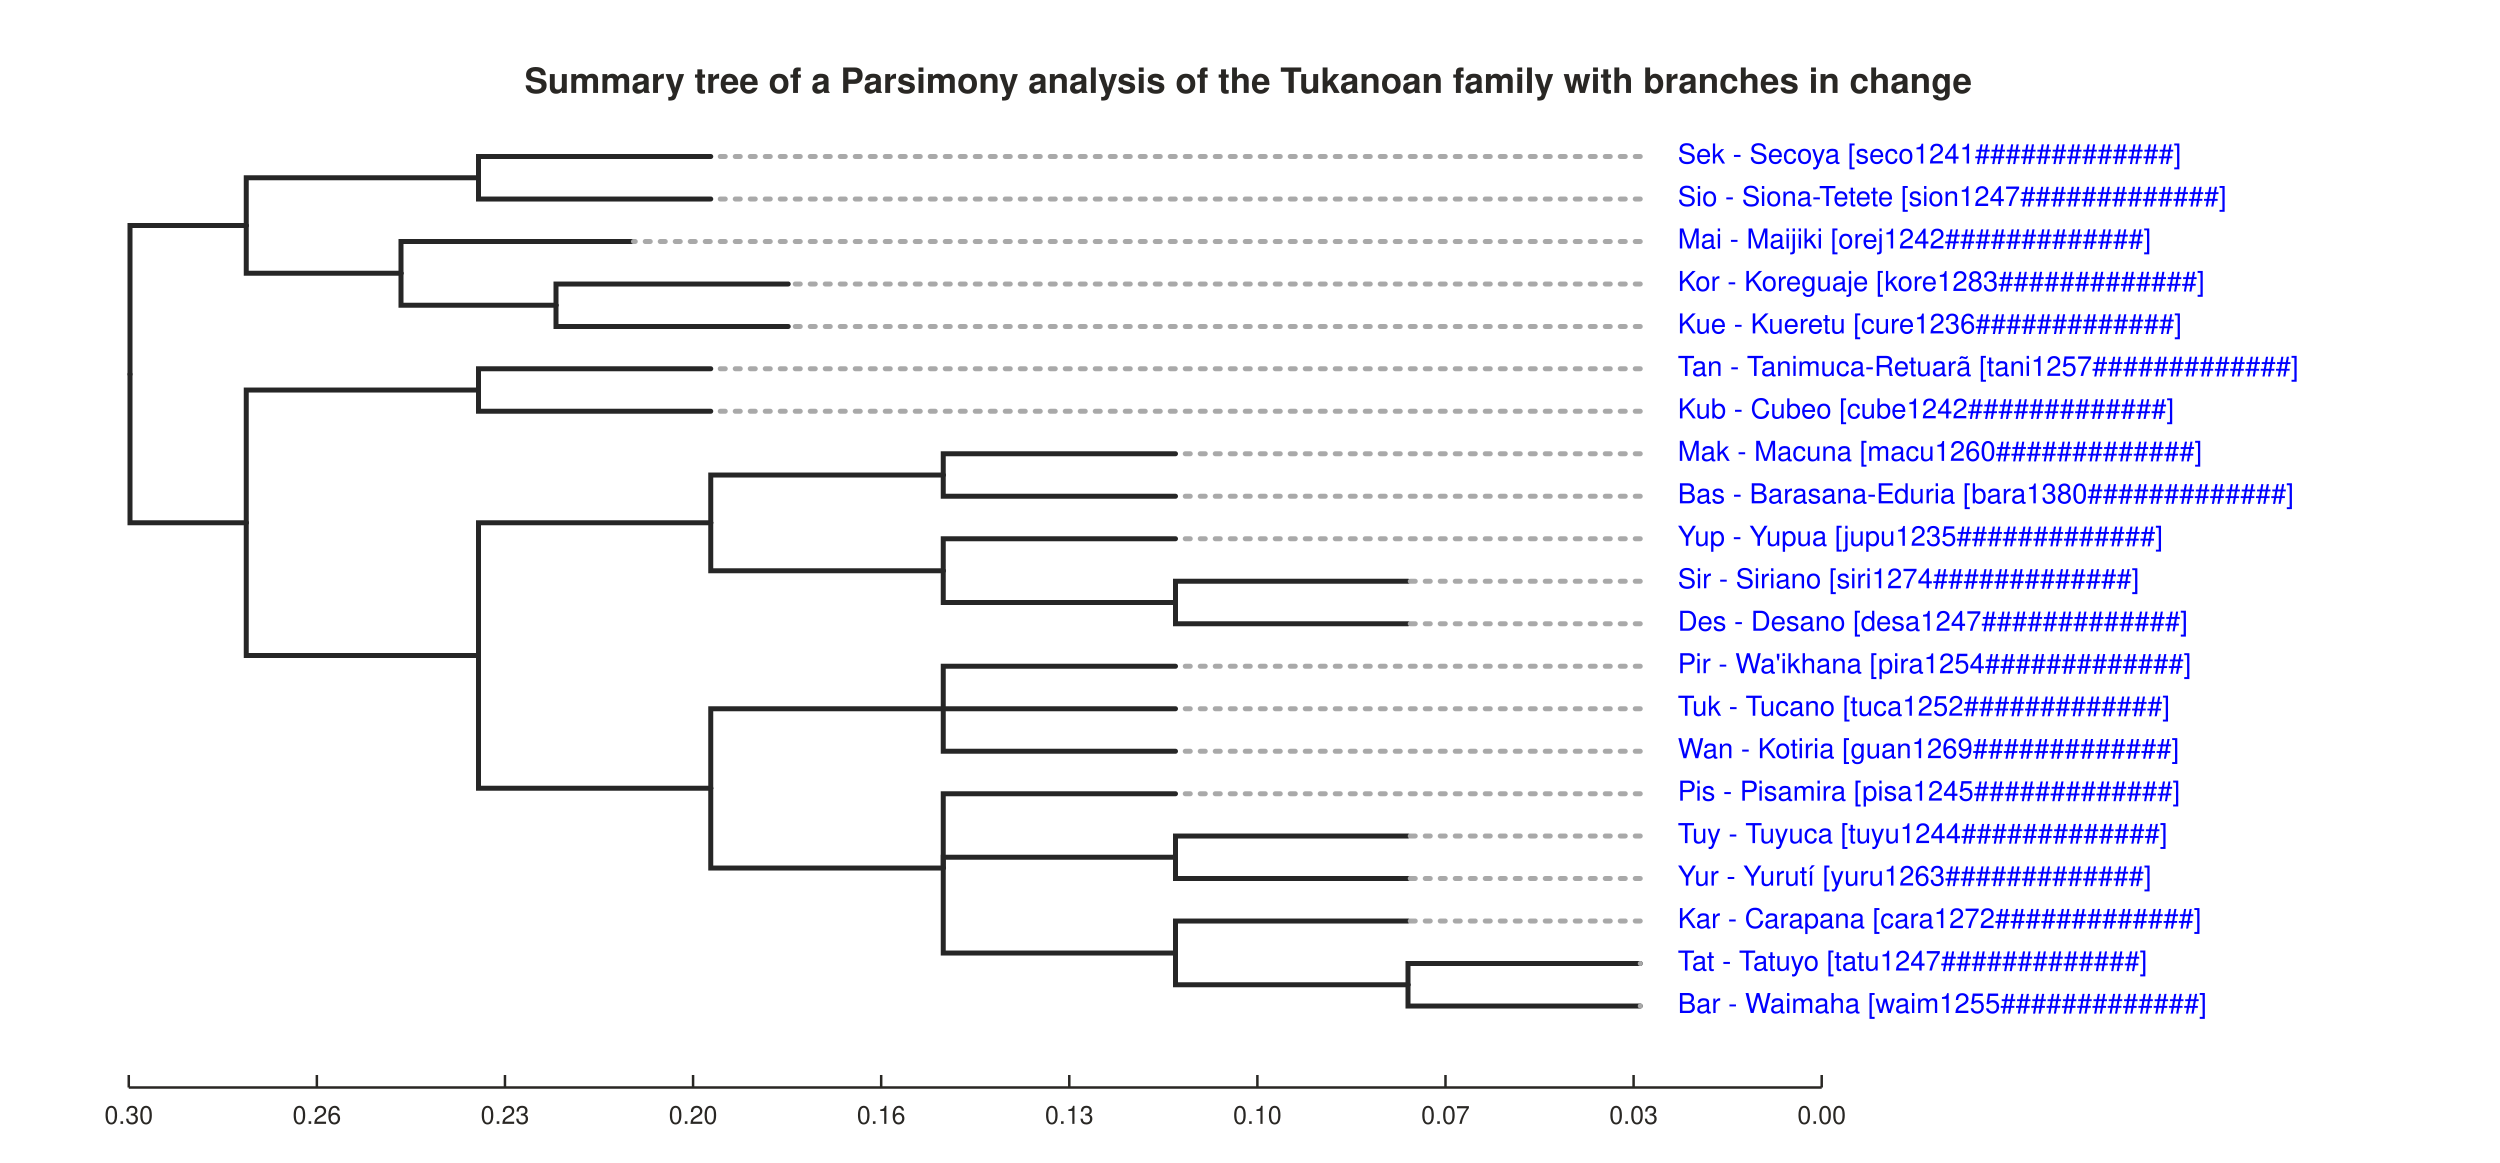
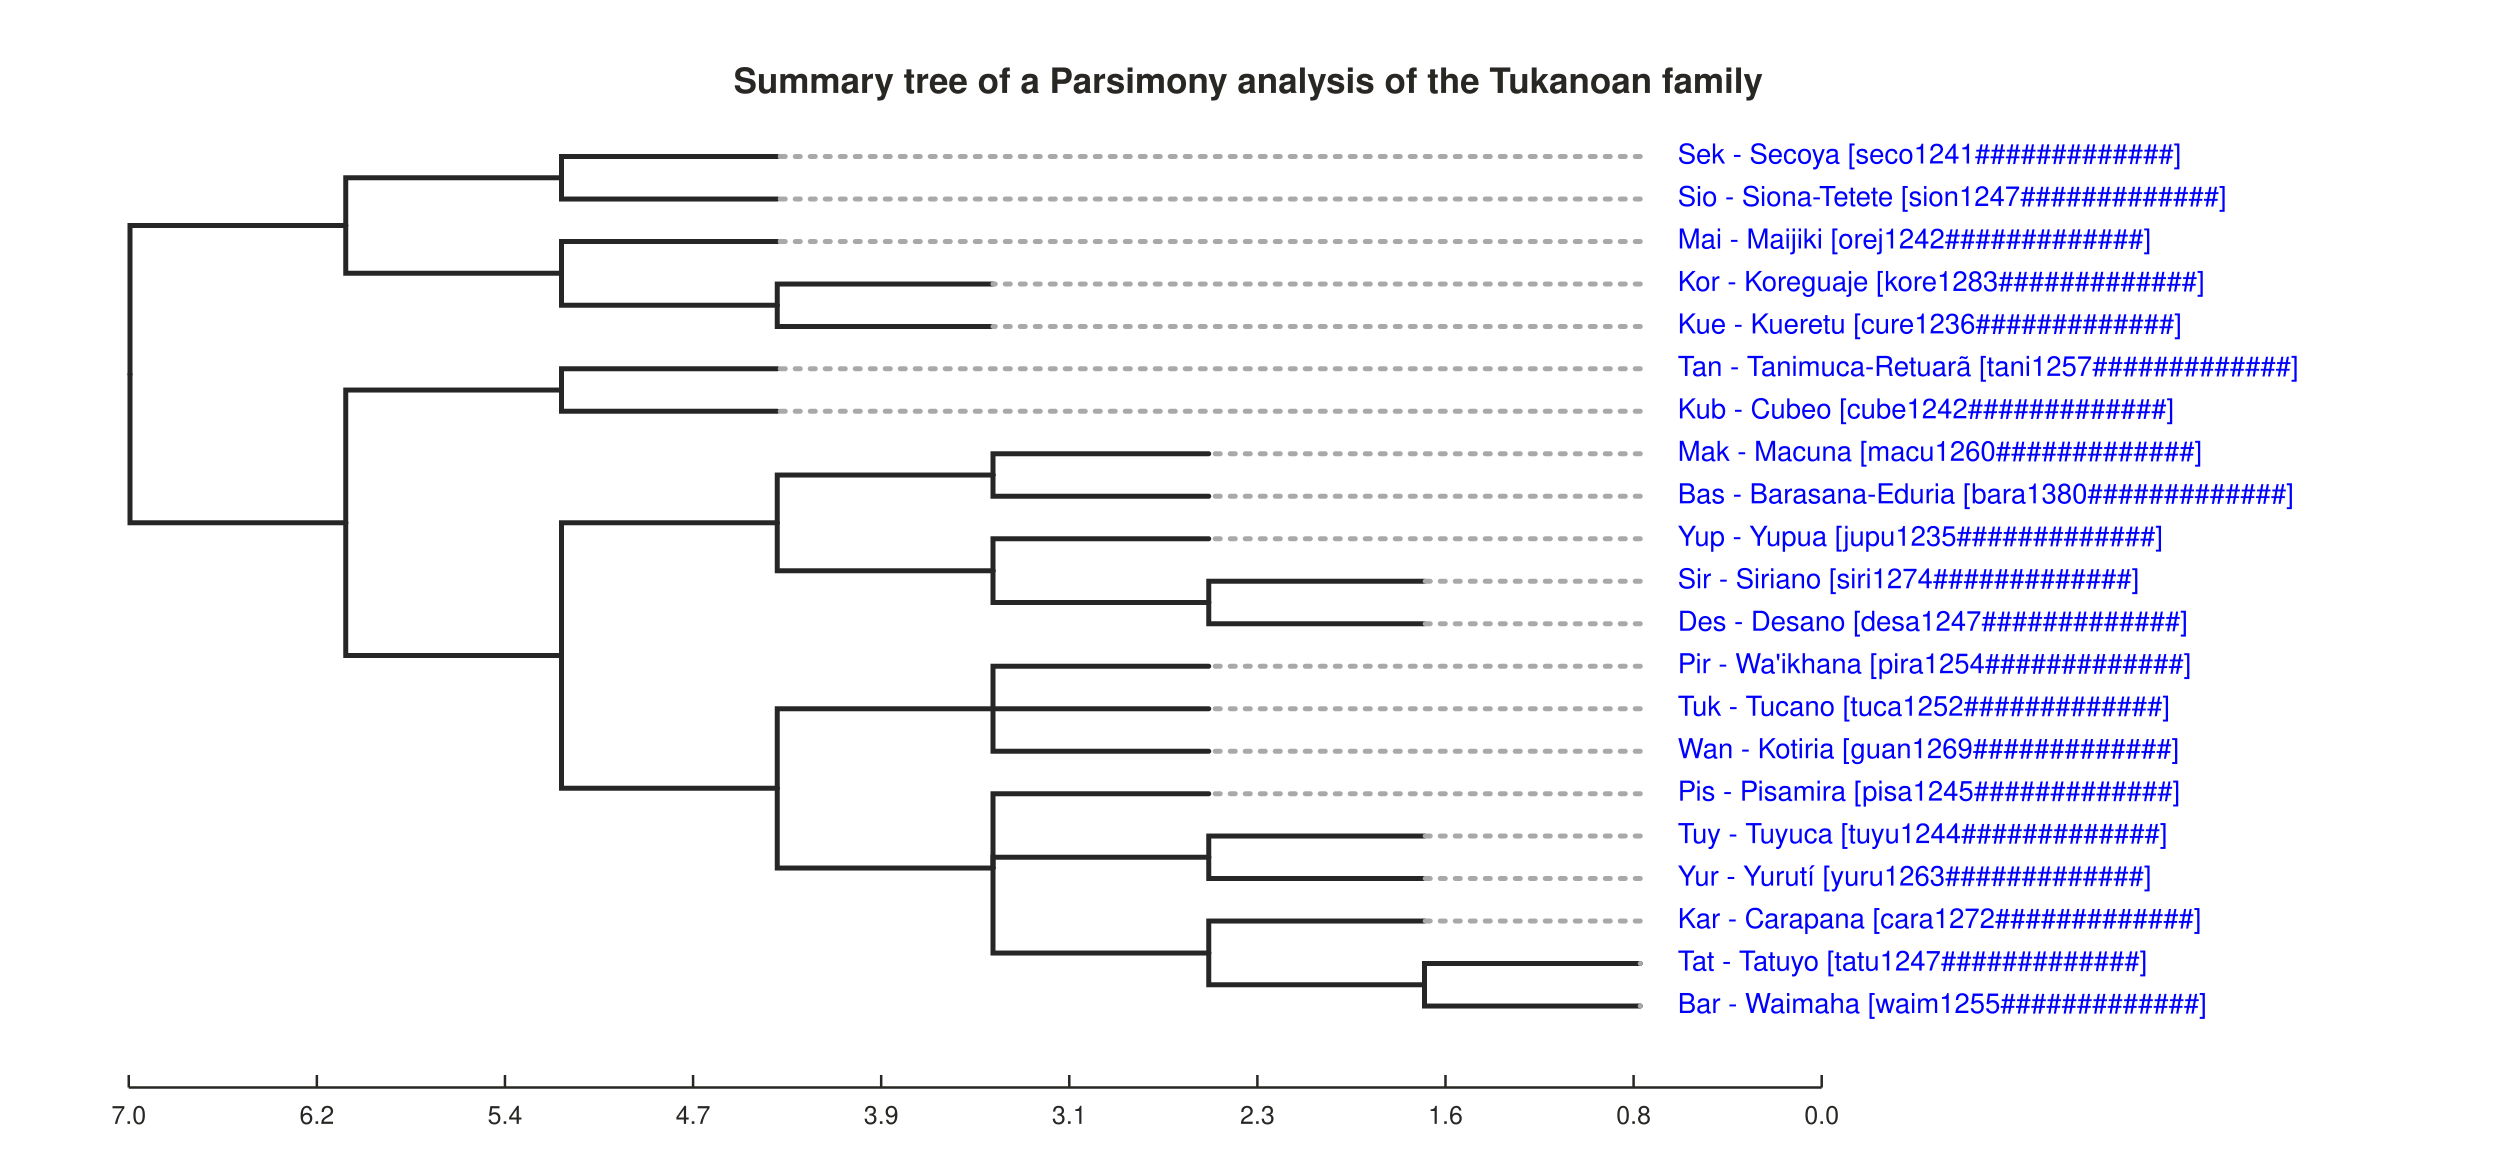
- <svg xmlns="http://www.w3.org/2000/svg" class="toyplot-canvas-Canvas" width="1000.0px" height="465.0px" viewBox="0 0 1000.0 465.0" preserveAspectRatio="xMidYMid meet" style="background-color:transparent;border-color:#292724;border-style:none;border-width:1.0;fill:rgb(16.1%,15.3%,14.1%);fill-opacity:1.0;font-family:Helvetica;font-size:12px;opacity:1.0;stroke:rgb(16.1%,15.3%,14.1%);stroke-opacity:1.0;stroke-width:1.0" id="tb3b7c08da66d4c8d87896aa8b8d4d984">
-   <g class="toyplot-coordinates-Cartesian" id="t094b53948a374d2aaa7578f8bccfac8f">
-     <clipPath id="t29af9b0fd15448348ede9be9b4b7016b">
+ <svg xmlns="http://www.w3.org/2000/svg" class="toyplot-canvas-Canvas" width="1000.0px" height="465.0px" viewBox="0 0 1000.0 465.0" preserveAspectRatio="xMidYMid meet" style="background-color:transparent;border-color:#292724;border-style:none;border-width:1.0;fill:rgb(16.1%,15.3%,14.1%);fill-opacity:1.0;font-family:Helvetica;font-size:12px;opacity:1.0;stroke:rgb(16.1%,15.3%,14.1%);stroke-opacity:1.0;stroke-width:1.0" id="td3c91fc8a5e14310b533b730c480f8a8">
+   <g class="toyplot-coordinates-Cartesian" id="t1ca240ae6ea34d7d8c5bc28d30054564">
+     <clipPath id="t52b03a8c9c7a4591bae18fa37c9d461c">
      <rect x="30.0" y="30.0" width="940.0" height="405.0" />
    </clipPath>
-     <g clip-path="url(#t29af9b0fd15448348ede9be9b4b7016b)">
-       <g class="toytree-mark-Toytree" id="t06449135c0794121bf59447b19a9d4c1">
+     <g clip-path="url(#t52b03a8c9c7a4591bae18fa37c9d461c)">
+       <g class="toytree-mark-Toytree" id="t9b85b977e4624bcf981fe7f9a6732832">
        <g class="toytree-Edges" style="fill:none;stroke:rgb(14.9%,14.9%,14.9%);stroke-linecap:round;stroke-opacity:1;stroke-width:2">
-           <path d="M 52.0 149.7 L 52.0 90.2 L 98.5 90.2" id="38,37" />
-           <path d="M 52.0 149.7 L 52.0 209.1 L 98.5 209.1" id="38,36" />
-           <path d="M 98.5 90.2 L 98.5 71.1 L 191.4 71.1" id="37,35" />
-           <path d="M 98.5 90.2 L 98.5 109.3 L 160.4 109.3" id="37,34" />
-           <path d="M 98.5 209.1 L 98.5 156.0 L 191.4 156.0" id="36,33" />
-           <path d="M 98.5 209.1 L 98.5 262.2 L 191.4 262.2" id="36,32" />
-           <path d="M 160.4 109.3 L 160.4 122.1 L 222.4 122.1" id="34,31" />
-           <path d="M 191.4 262.2 L 191.4 209.1 L 284.3 209.1" id="32,30" />
-           <path d="M 191.4 262.2 L 191.4 315.3 L 284.3 315.3" id="32,29" />
-           <path d="M 284.3 209.1 L 284.3 190.0 L 377.3 190.0" id="30,28" />
-           <path d="M 284.3 209.1 L 284.3 228.3 L 377.3 228.3" id="30,27" />
-           <path d="M 284.3 315.3 L 284.3 283.5 L 377.3 283.5" id="29,26" />
-           <path d="M 284.3 315.3 L 284.3 347.2 L 377.3 347.2" id="29,25" />
-           <path d="M 377.3 228.3 L 377.3 241.0 L 470.2 241.0" id="27,24" />
-           <path d="M 377.3 347.2 L 377.3 342.9 L 470.2 342.9" id="25,23" />
-           <path d="M 377.3 347.2 L 377.3 381.2 L 470.2 381.2" id="25,22" />
-           <path d="M 470.2 381.2 L 470.2 393.9 L 563.2 393.9" id="22,21" />
-           <path d="M 191.4 71.1 L 191.4 62.6 L 284.3 62.6" id="35,20" />
-           <path d="M 191.4 71.1 L 191.4 79.6 L 284.3 79.6" id="35,19" />
-           <path d="M 160.4 109.3 L 160.4 96.6 L 253.4 96.6" id="34,18" />
-           <path d="M 222.4 122.1 L 222.4 113.6 L 315.3 113.6" id="31,17" />
-           <path d="M 222.4 122.1 L 222.4 130.6 L 315.3 130.6" id="31,16" />
-           <path d="M 191.4 156.0 L 191.4 147.5 L 284.3 147.5" id="33,15" />
-           <path d="M 191.4 156.0 L 191.4 164.5 L 284.3 164.5" id="33,14" />
-           <path d="M 377.3 190.0 L 377.3 181.5 L 470.2 181.5" id="28,13" />
-           <path d="M 377.3 190.0 L 377.3 198.5 L 470.2 198.5" id="28,12" />
-           <path d="M 377.3 228.3 L 377.3 215.5 L 470.2 215.5" id="27,11" />
-           <path d="M 470.2 241.0 L 470.2 232.5 L 563.2 232.5" id="24,10" />
-           <path d="M 470.2 241.0 L 470.2 249.5 L 563.2 249.5" id="24,9" />
-           <path d="M 377.3 283.5 L 377.3 266.5 L 470.2 266.5" id="26,8" />
-           <path d="M 377.3 283.5 L 377.3 283.5 L 470.2 283.5" id="26,7" />
-           <path d="M 377.3 283.5 L 377.3 300.5 L 470.2 300.5" id="26,6" />
-           <path d="M 377.3 347.2 L 377.3 317.5 L 470.2 317.5" id="25,5" />
-           <path d="M 470.2 342.9 L 470.2 334.4 L 563.2 334.4" id="23,4" />
-           <path d="M 470.2 342.9 L 470.2 351.4 L 563.2 351.4" id="23,3" />
-           <path d="M 470.2 381.2 L 470.2 368.4 L 563.2 368.4" id="22,2" />
-           <path d="M 563.2 393.9 L 563.2 385.4 L 656.1 385.4" id="21,1" />
-           <path d="M 563.2 393.9 L 563.2 402.4 L 656.1 402.4" id="21,0" />
+           <path d="M 52.0 149.7 L 52.0 90.2 L 138.3 90.2" id="38,37" />
+           <path d="M 52.0 149.7 L 52.0 209.1 L 138.3 209.1" id="38,36" />
+           <path d="M 138.3 90.2 L 138.3 71.1 L 224.6 71.1" id="37,35" />
+           <path d="M 138.3 90.2 L 138.3 109.3 L 224.6 109.3" id="37,34" />
+           <path d="M 138.3 209.1 L 138.3 156.0 L 224.6 156.0" id="36,33" />
+           <path d="M 138.3 209.1 L 138.3 262.2 L 224.6 262.2" id="36,32" />
+           <path d="M 224.6 109.3 L 224.6 122.1 L 310.9 122.1" id="34,31" />
+           <path d="M 224.6 262.2 L 224.6 209.1 L 310.9 209.1" id="32,30" />
+           <path d="M 224.6 262.2 L 224.6 315.3 L 310.9 315.3" id="32,29" />
+           <path d="M 310.9 209.1 L 310.9 190.0 L 397.2 190.0" id="30,28" />
+           <path d="M 310.9 209.1 L 310.9 228.3 L 397.2 228.3" id="30,27" />
+           <path d="M 310.9 315.3 L 310.9 283.5 L 397.2 283.5" id="29,26" />
+           <path d="M 310.9 315.3 L 310.9 347.2 L 397.2 347.2" id="29,25" />
+           <path d="M 397.2 228.3 L 397.2 241.0 L 483.5 241.0" id="27,24" />
+           <path d="M 397.2 347.2 L 397.2 342.9 L 483.5 342.9" id="25,23" />
+           <path d="M 397.2 347.2 L 397.2 381.2 L 483.5 381.2" id="25,22" />
+           <path d="M 483.5 381.2 L 483.5 393.9 L 569.8 393.9" id="22,21" />
+           <path d="M 224.6 71.1 L 224.6 62.6 L 310.9 62.6" id="35,20" />
+           <path d="M 224.6 71.1 L 224.6 79.6 L 310.9 79.6" id="35,19" />
+           <path d="M 224.6 109.3 L 224.6 96.6 L 310.9 96.6" id="34,18" />
+           <path d="M 310.9 122.1 L 310.9 113.6 L 397.2 113.6" id="31,17" />
+           <path d="M 310.9 122.1 L 310.9 130.6 L 397.2 130.6" id="31,16" />
+           <path d="M 224.6 156.0 L 224.6 147.5 L 310.9 147.5" id="33,15" />
+           <path d="M 224.6 156.0 L 224.6 164.5 L 310.9 164.5" id="33,14" />
+           <path d="M 397.2 190.0 L 397.2 181.5 L 483.5 181.5" id="28,13" />
+           <path d="M 397.2 190.0 L 397.2 198.5 L 483.5 198.5" id="28,12" />
+           <path d="M 397.2 228.3 L 397.2 215.5 L 483.5 215.5" id="27,11" />
+           <path d="M 483.5 241.0 L 483.5 232.5 L 569.8 232.5" id="24,10" />
+           <path d="M 483.5 241.0 L 483.5 249.5 L 569.8 249.5" id="24,9" />
+           <path d="M 397.2 283.5 L 397.2 266.5 L 483.5 266.5" id="26,8" />
+           <path d="M 397.2 283.5 L 397.2 283.5 L 483.5 283.5" id="26,7" />
+           <path d="M 397.2 283.5 L 397.2 300.5 L 483.5 300.5" id="26,6" />
+           <path d="M 397.2 347.2 L 397.2 317.5 L 483.5 317.5" id="25,5" />
+           <path d="M 483.5 342.9 L 483.5 334.4 L 569.8 334.4" id="23,4" />
+           <path d="M 483.5 342.9 L 483.5 351.4 L 569.8 351.4" id="23,3" />
+           <path d="M 483.5 381.2 L 483.5 368.4 L 569.8 368.4" id="22,2" />
+           <path d="M 569.8 393.9 L 569.8 385.4 L 656.1 385.4" id="21,1" />
+           <path d="M 569.8 393.9 L 569.8 402.4 L 656.1 402.4" id="21,0" />
        </g>
        <g class="toytree-AlignEdges" style="stroke:rgb(66.3%,66.3%,66.3%);stroke-dasharray:2, 4;stroke-linecap:round;stroke-opacity:1.0;stroke-width:2">
          <path d="M 656.1 402.4 L 656.1 402.4" />
          <path d="M 656.1 385.4 L 656.1 385.4" />
-           <path d="M 656.1 368.4 L 563.2 368.4" />
-           <path d="M 656.1 351.4 L 563.2 351.4" />
-           <path d="M 656.1 334.4 L 563.2 334.4" />
-           <path d="M 656.1 317.5 L 470.2 317.5" />
-           <path d="M 656.1 300.5 L 470.2 300.5" />
-           <path d="M 656.1 283.5 L 470.2 283.5" />
-           <path d="M 656.1 266.5 L 470.2 266.5" />
-           <path d="M 656.1 249.5 L 563.2 249.5" />
-           <path d="M 656.1 232.5 L 563.2 232.5" />
-           <path d="M 656.1 215.5 L 470.2 215.5" />
-           <path d="M 656.1 198.5 L 470.2 198.5" />
-           <path d="M 656.1 181.5 L 470.2 181.5" />
-           <path d="M 656.1 164.5 L 284.3 164.5" />
-           <path d="M 656.1 147.5 L 284.3 147.5" />
-           <path d="M 656.1 130.6 L 315.3 130.6" />
-           <path d="M 656.1 113.6 L 315.3 113.6" />
-           <path d="M 656.1 96.6 L 253.4 96.6" />
-           <path d="M 656.1 79.6 L 284.3 79.6" />
-           <path d="M 656.1 62.6 L 284.3 62.6" />
+           <path d="M 656.1 368.4 L 569.8 368.4" />
+           <path d="M 656.1 351.4 L 569.8 351.4" />
+           <path d="M 656.1 334.4 L 569.8 334.4" />
+           <path d="M 656.1 317.5 L 483.5 317.5" />
+           <path d="M 656.1 300.5 L 483.5 300.5" />
+           <path d="M 656.1 283.5 L 483.5 283.5" />
+           <path d="M 656.1 266.5 L 483.5 266.5" />
+           <path d="M 656.1 249.5 L 569.8 249.5" />
+           <path d="M 656.1 232.5 L 569.8 232.5" />
+           <path d="M 656.1 215.5 L 483.5 215.5" />
+           <path d="M 656.1 198.5 L 483.5 198.5" />
+           <path d="M 656.1 181.5 L 483.5 181.5" />
+           <path d="M 656.1 164.5 L 310.9 164.5" />
+           <path d="M 656.1 147.5 L 310.9 147.5" />
+           <path d="M 656.1 130.6 L 397.2 130.6" />
+           <path d="M 656.1 113.6 L 397.2 113.6" />
+           <path d="M 656.1 96.6 L 310.9 96.6" />
+           <path d="M 656.1 79.6 L 310.9 79.6" />
+           <path d="M 656.1 62.6 L 310.9 62.6" />
        </g>
        <g class="toytree-TipLabels" style="fill:rgb(14.9%,14.9%,14.9%);fill-opacity:1.0;font-family:helvetica;font-size:11px;font-weight:normal;stroke:none;white-space:pre">
          <g transform="translate(656.10,402.40)rotate(0)">
            <a href="https://glottolog.org/resource/languoid/id/waim1255#############">
              <text x="15.00" y="2.81" style="" fill="#0000ff">Bar - Waimaha [waim1255#############]</text>
            </a>
          </g>
          <g transform="translate(656.10,385.41)rotate(0)">
            <a href="https://glottolog.org/resource/languoid/id/tatu1247#############">
              <text x="15.00" y="2.81" style="" fill="#0000ff">Tat - Tatuyo [tatu1247#############]</text>
            </a>
          </g>
          <g transform="translate(656.10,368.42)rotate(0)">
            <a href="https://glottolog.org/resource/languoid/id/cara1272#############">
              <text x="15.00" y="2.81" style="" fill="#0000ff">Kar - Carapana [cara1272#############]</text>
            </a>
          </g>
          <g transform="translate(656.10,351.43)rotate(0)">
            <a href="https://glottolog.org/resource/languoid/id/yuru1263#############">
              <text x="15.00" y="2.81" style="" fill="#0000ff">Yur - Yurutí [yuru1263#############]</text>
            </a>
          </g>
          <g transform="translate(656.10,334.44)rotate(0)">
            <a href="https://glottolog.org/resource/languoid/id/tuyu1244#############">
              <text x="15.00" y="2.81" style="" fill="#0000ff">Tuy - Tuyuca [tuyu1244#############]</text>
            </a>
          </g>
          <g transform="translate(656.10,317.45)rotate(0)">
            <a href="https://glottolog.org/resource/languoid/id/pisa1245#############">
              <text x="15.00" y="2.81" style="" fill="#0000ff">Pis - Pisamira [pisa1245#############]</text>
            </a>
          </g>
          <g transform="translate(656.10,300.46)rotate(0)">
            <a href="https://glottolog.org/resource/languoid/id/guan1269#############">
              <text x="15.00" y="2.81" style="" fill="#0000ff">Wan - Kotiria [guan1269#############]</text>
            </a>
          </g>
          <g transform="translate(656.10,283.47)rotate(0)">
            <a href="https://glottolog.org/resource/languoid/id/tuca1252#############">
              <text x="15.00" y="2.81" style="" fill="#0000ff">Tuk - Tucano [tuca1252#############]</text>
            </a>
          </g>
          <g transform="translate(656.10,266.48)rotate(0)">
            <a href="https://glottolog.org/resource/languoid/id/pira1254#############">
              <text x="15.00" y="2.81" style="" fill="#0000ff">Pir - Wa'ikhana [pira1254#############]</text>
            </a>
          </g>
          <g transform="translate(656.10,249.49)rotate(0)">
            <a href="https://glottolog.org/resource/languoid/id/desa1247#############">
              <text x="15.00" y="2.81" style="" fill="#0000ff">Des - Desano [desa1247#############]</text>
            </a>
          </g>
          <g transform="translate(656.10,232.50)rotate(0)">
            <a href="https://glottolog.org/resource/languoid/id/siri1274#############">
              <text x="15.00" y="2.81" style="" fill="#0000ff">Sir - Siriano [siri1274#############]</text>
            </a>
          </g>
          <g transform="translate(656.10,215.51)rotate(0)">
            <a href="https://glottolog.org/resource/languoid/id/jupu1235#############">
              <text x="15.00" y="2.81" style="" fill="#0000ff">Yup - Yupua [jupu1235#############]</text>
            </a>
          </g>
          <g transform="translate(656.10,198.52)rotate(0)">
            <a href="https://glottolog.org/resource/languoid/id/bara1380#############">
              <text x="15.00" y="2.81" style="" fill="#0000ff">Bas - Barasana-Eduria [bara1380#############]</text>
            </a>
          </g>
          <g transform="translate(656.10,181.53)rotate(0)">
            <a href="https://glottolog.org/resource/languoid/id/macu1260#############">
              <text x="15.00" y="2.81" style="" fill="#0000ff">Mak - Macuna [macu1260#############]</text>
            </a>
          </g>
          <g transform="translate(656.10,164.54)rotate(0)">
            <a href="https://glottolog.org/resource/languoid/id/cube1242#############">
              <text x="15.00" y="2.81" style="" fill="#0000ff">Kub - Cubeo [cube1242#############]</text>
            </a>
          </g>
          <g transform="translate(656.10,147.55)rotate(0)">
            <a href="https://glottolog.org/resource/languoid/id/tani1257#############">
              <text x="15.00" y="2.81" style="" fill="#0000ff">Tan - Tanimuca-Retuarã [tani1257#############]</text>
            </a>
          </g>
          <g transform="translate(656.10,130.56)rotate(0)">
            <a href="https://glottolog.org/resource/languoid/id/cure1236#############">
              <text x="15.00" y="2.81" style="" fill="#0000ff">Kue - Kueretu [cure1236#############]</text>
            </a>
          </g>
          <g transform="translate(656.10,113.57)rotate(0)">
            <a href="https://glottolog.org/resource/languoid/id/kore1283#############">
              <text x="15.00" y="2.81" style="" fill="#0000ff">Kor - Koreguaje [kore1283#############]</text>
            </a>
          </g>
          <g transform="translate(656.10,96.58)rotate(0)">
            <a href="https://glottolog.org/resource/languoid/id/orej1242#############">
              <text x="15.00" y="2.81" style="" fill="#0000ff">Mai - Maijiki [orej1242#############]</text>
            </a>
          </g>
          <g transform="translate(656.10,79.59)rotate(0)">
            <a href="https://glottolog.org/resource/languoid/id/sion1247#############">
              <text x="15.00" y="2.81" style="" fill="#0000ff">Sio - Siona-Tetete [sion1247#############]</text>
            </a>
          </g>
          <g transform="translate(656.10,62.60)rotate(0)">
            <a href="https://glottolog.org/resource/languoid/id/seco1241#############">
              <text x="15.00" y="2.81" style="" fill="#0000ff">Sek - Secoya [seco1241#############]</text>
            </a>
          </g>
        </g>
      </g>
    </g>
-     <g class="toyplot-coordinates-Axis" id="t72b681dbfd2247ef819f88dc3d85858f" transform="translate(50.0,415.0)translate(0,20.0)">
+     <g class="toyplot-coordinates-Axis" id="t7ff120c1c4b94f78b5e98230f3f6869d" transform="translate(50.0,415.0)translate(0,20.0)">
      <line x1="1.505" y1="0" x2="678.679" y2="0" style="" />
      <g>
        <line x1="678.679" y1="0" x2="678.679" y2="-5" style="" />
        <line x1="603.438" y1="0" x2="603.438" y2="-5" style="" />
        <line x1="528.196" y1="0" x2="528.196" y2="-5" style="" />
        <line x1="452.954" y1="0" x2="452.954" y2="-5" style="" />
        <line x1="377.713" y1="0" x2="377.713" y2="-5" style="" />
        <line x1="302.471" y1="0" x2="302.471" y2="-5" style="" />
        <line x1="227.23" y1="0" x2="227.23" y2="-5" style="" />
        <line x1="151.988" y1="0" x2="151.988" y2="-5" style="" />
        <line x1="76.746" y1="0" x2="76.746" y2="-5" style="" />
        <line x1="1.505" y1="0" x2="1.505" y2="-5" style="" />
      </g>
      <g>
        <g transform="translate(678.6791,6)">
-           <text x="-9.73" y="8.555" style="fill:rgb(16.1%,15.3%,14.1%);fill-opacity:1.0;font-family:helvetica;font-size:10.0px;font-weight:normal;stroke:none;vertical-align:baseline;white-space:pre">0.00</text>
+           <text x="-6.95" y="8.555" style="fill:rgb(16.1%,15.3%,14.1%);fill-opacity:1.0;font-family:helvetica;font-size:10.0px;font-weight:normal;stroke:none;vertical-align:baseline;white-space:pre">0.0</text>
        </g>
        <g transform="translate(603.4375,6)">
-           <text x="-9.73" y="8.555" style="fill:rgb(16.1%,15.3%,14.1%);fill-opacity:1.0;font-family:helvetica;font-size:10.0px;font-weight:normal;stroke:none;vertical-align:baseline;white-space:pre">0.03</text>
+           <text x="-6.95" y="8.555" style="fill:rgb(16.1%,15.3%,14.1%);fill-opacity:1.0;font-family:helvetica;font-size:10.0px;font-weight:normal;stroke:none;vertical-align:baseline;white-space:pre">0.8</text>
        </g>
        <g transform="translate(528.1959,6)">
-           <text x="-9.73" y="8.555" style="fill:rgb(16.1%,15.3%,14.1%);fill-opacity:1.0;font-family:helvetica;font-size:10.0px;font-weight:normal;stroke:none;vertical-align:baseline;white-space:pre">0.07</text>
+           <text x="-6.95" y="8.555" style="fill:rgb(16.1%,15.3%,14.1%);fill-opacity:1.0;font-family:helvetica;font-size:10.0px;font-weight:normal;stroke:none;vertical-align:baseline;white-space:pre">1.6</text>
        </g>
        <g transform="translate(452.9544,6)">
-           <text x="-9.73" y="8.555" style="fill:rgb(16.1%,15.3%,14.1%);fill-opacity:1.0;font-family:helvetica;font-size:10.0px;font-weight:normal;stroke:none;vertical-align:baseline;white-space:pre">0.10</text>
+           <text x="-6.95" y="8.555" style="fill:rgb(16.1%,15.3%,14.1%);fill-opacity:1.0;font-family:helvetica;font-size:10.0px;font-weight:normal;stroke:none;vertical-align:baseline;white-space:pre">2.3</text>
        </g>
        <g transform="translate(377.7128,6)">
-           <text x="-9.73" y="8.555" style="fill:rgb(16.1%,15.3%,14.1%);fill-opacity:1.0;font-family:helvetica;font-size:10.0px;font-weight:normal;stroke:none;vertical-align:baseline;white-space:pre">0.13</text>
+           <text x="-6.95" y="8.555" style="fill:rgb(16.1%,15.3%,14.1%);fill-opacity:1.0;font-family:helvetica;font-size:10.0px;font-weight:normal;stroke:none;vertical-align:baseline;white-space:pre">3.1</text>
        </g>
        <g transform="translate(302.4712,6)">
-           <text x="-9.73" y="8.555" style="fill:rgb(16.1%,15.3%,14.1%);fill-opacity:1.0;font-family:helvetica;font-size:10.0px;font-weight:normal;stroke:none;vertical-align:baseline;white-space:pre">0.16</text>
+           <text x="-6.95" y="8.555" style="fill:rgb(16.1%,15.3%,14.1%);fill-opacity:1.0;font-family:helvetica;font-size:10.0px;font-weight:normal;stroke:none;vertical-align:baseline;white-space:pre">3.9</text>
        </g>
        <g transform="translate(227.2296,6)">
-           <text x="-9.73" y="8.555" style="fill:rgb(16.1%,15.3%,14.1%);fill-opacity:1.0;font-family:helvetica;font-size:10.0px;font-weight:normal;stroke:none;vertical-align:baseline;white-space:pre">0.20</text>
+           <text x="-6.95" y="8.555" style="fill:rgb(16.1%,15.3%,14.1%);fill-opacity:1.0;font-family:helvetica;font-size:10.0px;font-weight:normal;stroke:none;vertical-align:baseline;white-space:pre">4.7</text>
        </g>
        <g transform="translate(151.988,6)">
-           <text x="-9.73" y="8.555" style="fill:rgb(16.1%,15.3%,14.1%);fill-opacity:1.0;font-family:helvetica;font-size:10.0px;font-weight:normal;stroke:none;vertical-align:baseline;white-space:pre">0.23</text>
+           <text x="-6.95" y="8.555" style="fill:rgb(16.1%,15.3%,14.1%);fill-opacity:1.0;font-family:helvetica;font-size:10.0px;font-weight:normal;stroke:none;vertical-align:baseline;white-space:pre">5.4</text>
        </g>
        <g transform="translate(76.74642,6)">
-           <text x="-9.73" y="8.555" style="fill:rgb(16.1%,15.3%,14.1%);fill-opacity:1.0;font-family:helvetica;font-size:10.0px;font-weight:normal;stroke:none;vertical-align:baseline;white-space:pre">0.26</text>
+           <text x="-6.95" y="8.555" style="fill:rgb(16.1%,15.3%,14.1%);fill-opacity:1.0;font-family:helvetica;font-size:10.0px;font-weight:normal;stroke:none;vertical-align:baseline;white-space:pre">6.2</text>
        </g>
        <g transform="translate(1.504832,6)">
-           <text x="-9.73" y="8.555" style="fill:rgb(16.1%,15.3%,14.1%);fill-opacity:1.0;font-family:helvetica;font-size:10.0px;font-weight:normal;stroke:none;vertical-align:baseline;white-space:pre">0.30</text>
+           <text x="-6.95" y="8.555" style="fill:rgb(16.1%,15.3%,14.1%);fill-opacity:1.0;font-family:helvetica;font-size:10.0px;font-weight:normal;stroke:none;vertical-align:baseline;white-space:pre">7.0</text>
        </g>
      </g>
      <g class="toyplot-coordinates-Axis-coordinates" style="visibility:hidden" transform="">
        <line x1="0" x2="0" y1="-3.0" y2="4.5" style="stroke:rgb(43.9%,50.2%,56.5%);stroke-opacity:1.0;stroke-width:1.0" />
        <text x="0" y="-6" style="alignment-baseline:alphabetic;fill:rgb(43.9%,50.2%,56.5%);fill-opacity:1.0;font-size:10px;font-weight:normal;stroke:none;text-anchor:middle" />
      </g>
    </g>
    <g transform="translate(500.0,42.0)">
-       <text x="-290.206" y="-4.823" style="fill:rgb(16.1%,15.3%,14.1%);fill-opacity:1.0;font-family:helvetica;font-size:14.0px;font-weight:bold;stroke:none;vertical-align:baseline;white-space:pre">Summary tree of a Parsimony analysis of the Tukanoan family with branches in change</text>
+       <text x="-206.57" y="-4.823" style="fill:rgb(16.1%,15.3%,14.1%);fill-opacity:1.0;font-family:helvetica;font-size:14.0px;font-weight:bold;stroke:none;vertical-align:baseline;white-space:pre">Summary tree of a Parsimony analysis of the Tukanoan family</text>
    </g>
  </g>
</svg>
